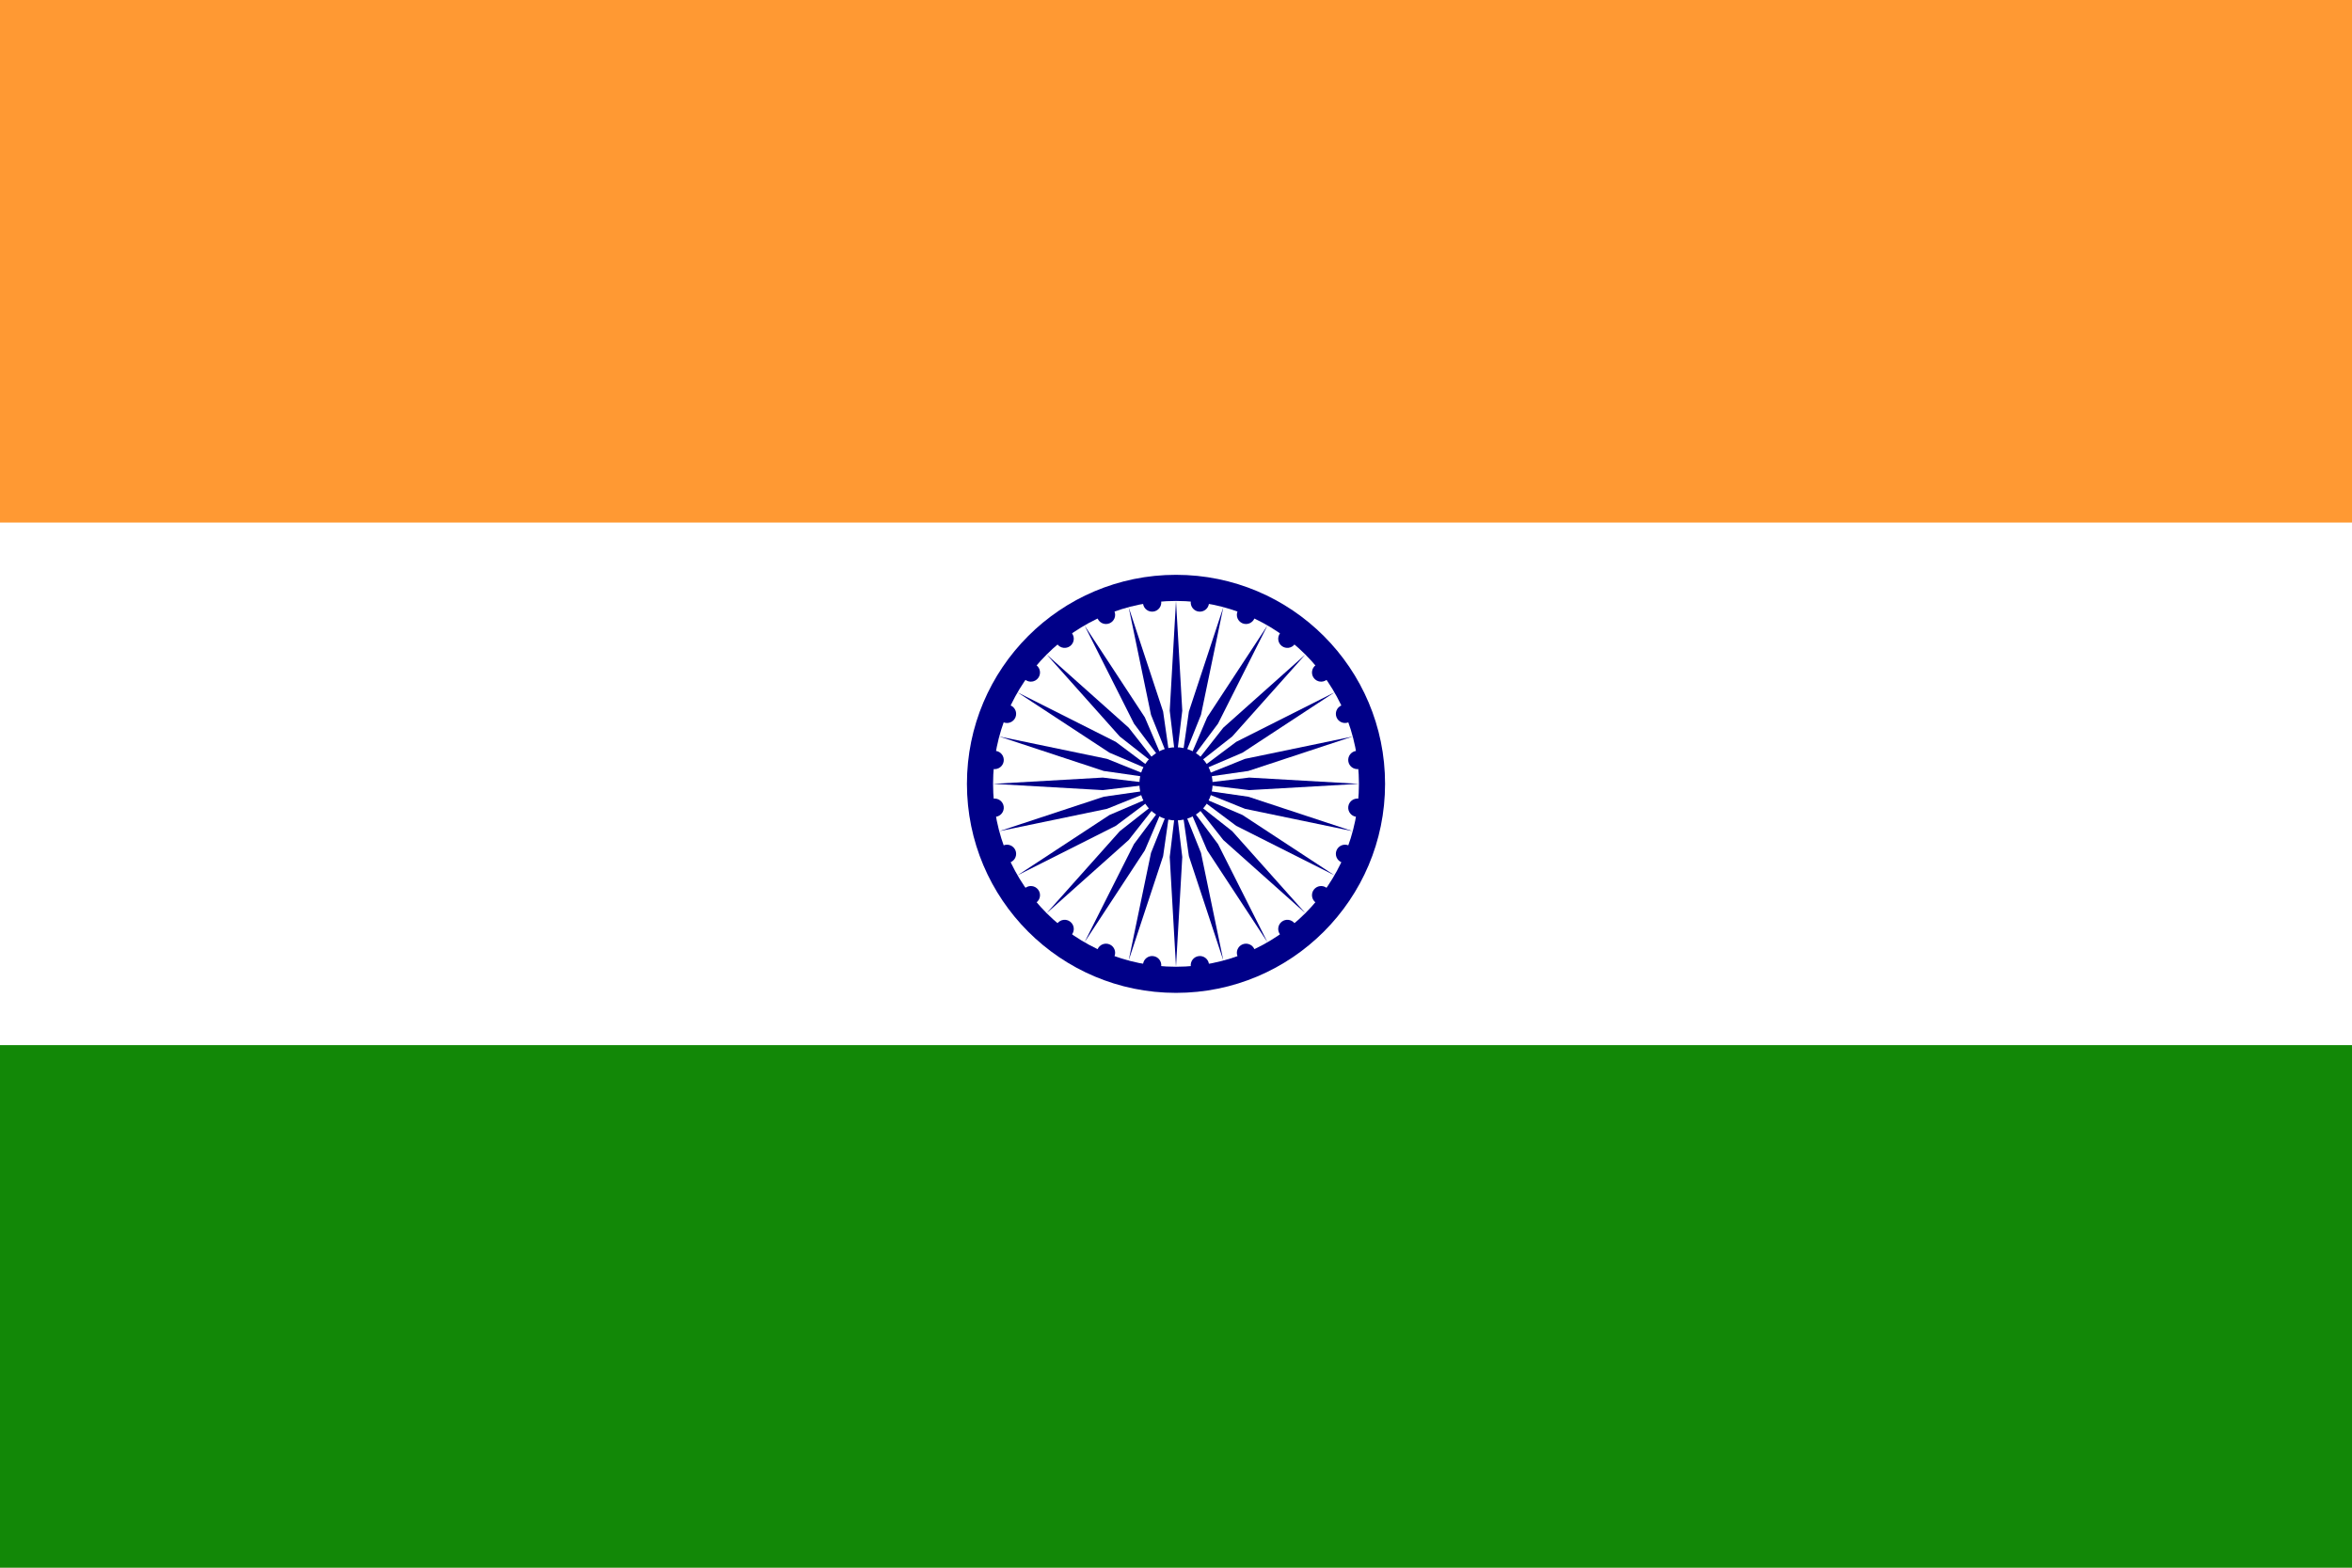
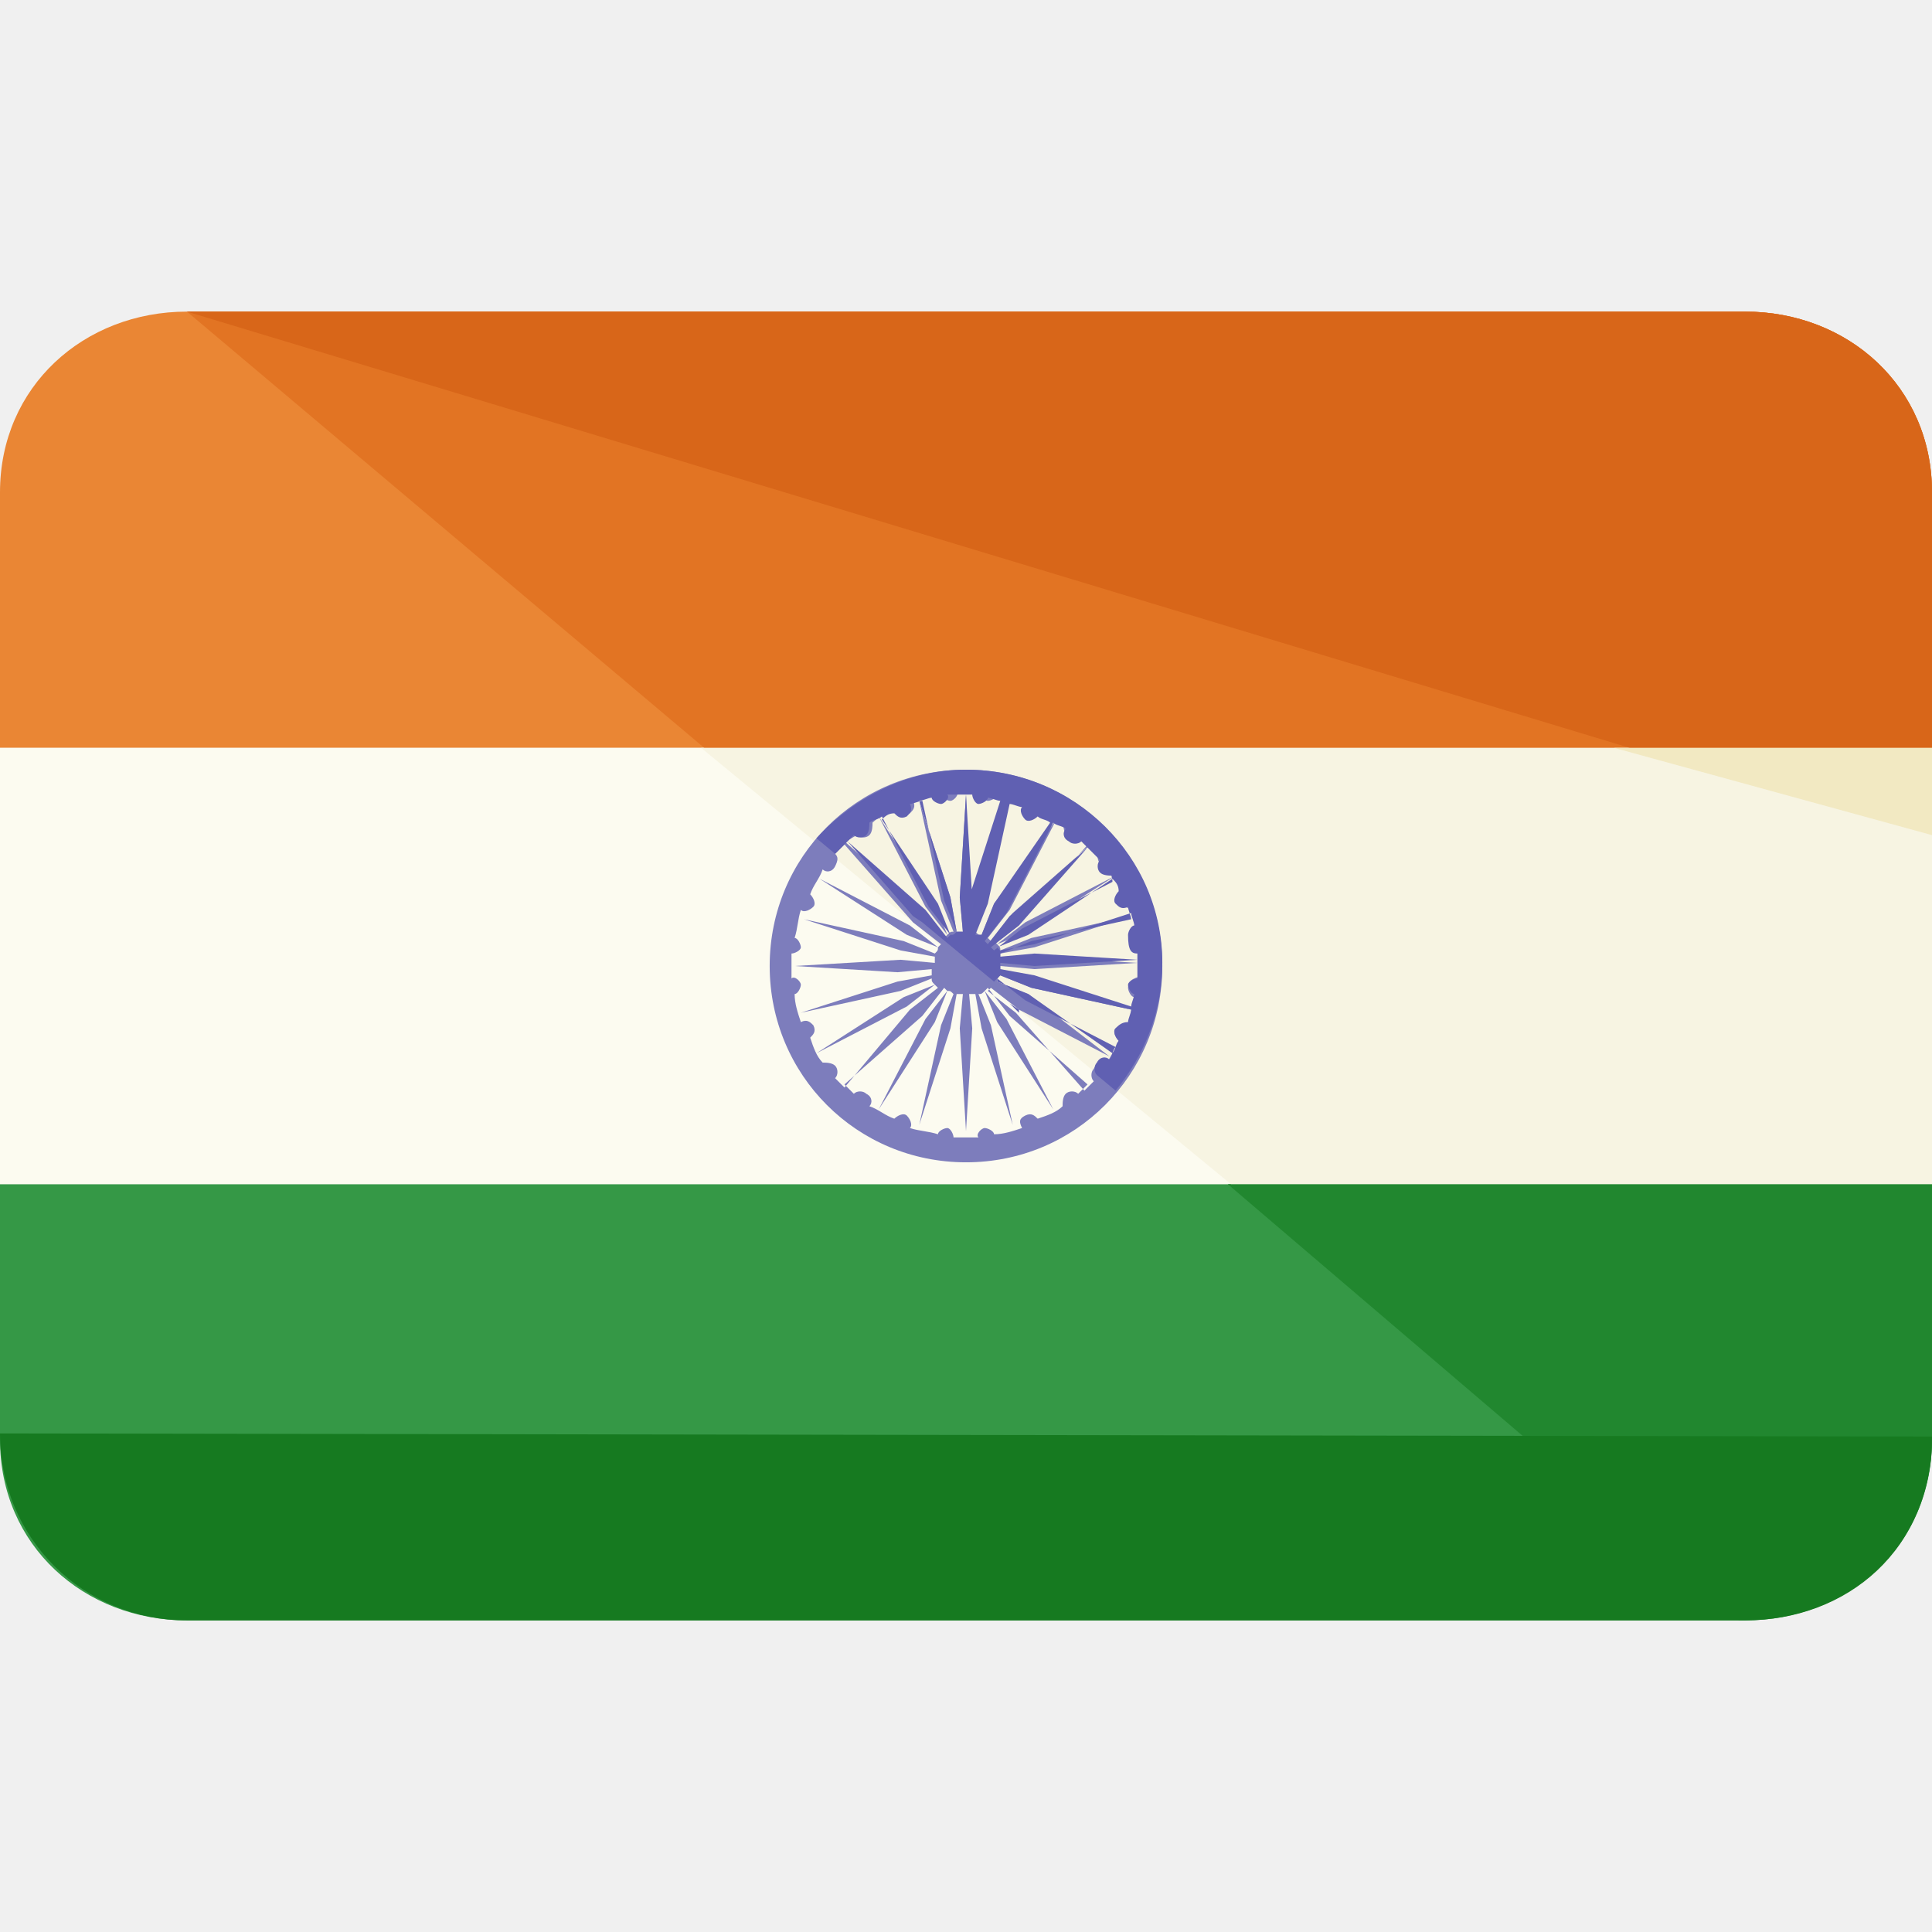
- <svg xmlns="http://www.w3.org/2000/svg" xmlns:xlink="http://www.w3.org/1999/xlink" viewBox="0 0 225 150" width="1350" height="900">
-   <rect width="225" height="150" fill="#f93" />
-   <rect width="225" height="100" y="50" fill="#fff" />
-   <rect width="225" height="50" y="100" fill="#128807" />
-   <g transform="translate(112.5,75)">
-     <circle r="20" fill="#008" />
-     <circle r="17.5" fill="#fff" />
-     <circle r="3.5" fill="#008" />
-     <g id="d">
-       <g id="c">
-         <g id="b">
-           <g id="a">
-             <circle r="0.875" fill="#008" transform="rotate(7.5) translate(17.5)" />
-             <path fill="#008" d="M 0,17.5 0.6,7 C 0.6,7 0,2 0,2 0,2 -0.6,7 -0.6,7 L 0,17.5 z" />
-           </g>
-           <use xlink:href="#a" transform="rotate(15)" />
-         </g>
-         <use xlink:href="#b" transform="rotate(30)" />
-       </g>
-       <use xlink:href="#c" transform="rotate(60)" />
-     </g>
-     <use xlink:href="#d" transform="rotate(120)" />
-     <use xlink:href="#d" transform="rotate(-120)" />
+ <svg xmlns="http://www.w3.org/2000/svg" version="1.1" id="Layer_1" x="0px" y="0px" viewBox="0 0 496 496" style="enable-background:new 0 0 496 496;" xml:space="preserve">
+   <path style="fill:#359846;" d="M0,304v65.6C0,396.8,21.6,416,48,416h400c26.4,0,48-19.2,48-46.4V304H0z" />
+   <path style="fill:#EA8634;" d="M448,80H48C21.6,80,0,99.2,0,126.4V192h496v-65.6C496,99.2,474.4,80,448,80z" />
+   <rect y="192" style="fill:#FCFBF0;" width="496" height="112" />
+   <path style="fill:#21872F;" d="M446.4,416c26.4,0,49.6-19.2,49.6-46.4V304H315.2L446.4,416z" />
+   <path style="fill:#E27423;" d="M448,80H48l132.8,112H496v-65.6C496,99.2,474.4,80,448,80z" />
+   <polygon style="fill:#F7F4E2;" points="316,304 496,304 496,192 180,192 " />
+   <path style="fill:#D86619;" d="M448,80H48l370.4,112H496v-65.6C496,99.2,474.4,80,448,80z" />
+   <polygon style="fill:#F2E9C2;" points="496,214.4 496,192 414.4,192 " />
+   <path style="fill:#167A20;" d="M496,368.8c0,28.8-21.6,47.2-48,47.2H48c-26.4,0-48-20.8-48-48" />
+   <path style="fill:#7D7DBC;" d="M248,197.6c-28,0-50.4,22.4-50.4,50.4s22.4,50.4,50.4,50.4s50.4-22.4,50.4-50.4S276,197.6,248,197.6z   M289.6,253.6c0,0.8,0.8,2.4,1.6,2.4c-0.8,2.4-0.8,4.8-1.6,7.2c-0.8-0.8-2.4,0-3.2,0.8c-0.8,0.8,0,2.4,0.8,3.2  c-0.8,2.4-2.4,4-3.2,6.4c-0.8-0.8-2.4-0.8-3.2,0.8c-0.8,0.8-0.8,2.4,0,3.2c-0.8,0.8-1.6,1.6-2.4,2.4l-17.6-20l-7.2-5.6l0.8-0.8  l7.2,5.6l23.2,12l-20.8-16l-8-3.2c0-0.8,0-0.8,0.8-1.6l8,3.2l25.6,5.6l-24.8-8l-8.8-1.6c0-0.8,0-0.8,0-1.6l8.8,0.8l26.4-1.6  l-26.4-1.6l-8.8,0.8c0-0.8,0-0.8,0-1.6l8.8-1.6l24.8-8l-25.6,5.6l-8,3.2c0-0.8,0-0.8-0.8-1.6l8-3.2l22.4-14.4l-23.2,12l-7.2,5.6  l-0.8-0.8l7.2-5.6l17.6-20c0.8,0.8,1.6,1.6,2.4,2.4c-0.8,0.8-0.8,2.4,0,3.2s2.4,0.8,3.2,0.8c1.6,1.6,2.4,4,3.2,6.4  c-0.8,0.8-1.6,1.6-0.8,3.2c0.8,0.8,1.6,1.6,3.2,0.8c0.8,2.4,1.6,4.8,1.6,7.2c-0.8,0-1.6,1.6-1.6,2.4c0,0.8,1.6,2.4,2.4,1.6  c0,0.8,0,2.4,0,3.2s0,2.4,0,3.2C290.4,251.2,289.6,252,289.6,253.6z M220,214.4c0.8,0.8,2.4,0.8,3.2,0s0.8-2.4,0.8-3.2  c1.6-1.6,4-2.4,6.4-3.2c0.8,0.8,1.6,1.6,3.2,0.8c0.8-0.8,1.6-1.6,0.8-3.2c2.4-0.8,4.8-1.6,7.2-1.6c0,0.8,1.6,1.6,2.4,1.6  c0.8,0,2.4-1.6,1.6-2.4c0.8,0,2.4,0,3.2,0c0.8,0,2.4,0,3.2,0c0,0.8,0.8,2.4,1.6,2.4c0.8,0,2.4-0.8,2.4-1.6c2.4,0.8,4.8,0.8,7.2,1.6  c-0.8,0.8,0,2.4,0.8,3.2s2.4,0,3.2-0.8c2.4,0.8,4,2.4,6.4,3.2c-0.8,0.8-0.8,2.4,0.8,3.2c0.8,0.8,2.4,0.8,3.2,0  c0.8,0.8,1.6,1.6,2.4,2.4l-20,17.6l-5.6,7.2l-0.8-0.8l5.6-7.2l12-23.2l-16,21.6l-3.2,8c-0.8,0-0.8,0-1.6-0.8l3.2-8l5.6-25.6l-8,24.8  l-1.6,8.8c-0.8,0-0.8,0-1.6,0l0.8-8.8L248,204l-1.6,26.4l0.8,8.8c-0.8,0-0.8,0-1.6,0l-1.6-8.8l-8-24.8l5.6,25.6l3.2,8  c-0.8,0-0.8,0-1.6,0.8l-3.2-8l-14.4-22.4l12,23.2l5.6,7.2l-0.8,0.8l-5.6-7.2l-20-17.6C217.6,216,218.4,215.2,220,214.4z   M216.8,279.2c-0.8-0.8-1.6-1.6-2.4-2.4c0.8-0.8,0.8-2.4,0-3.2c-0.8-0.8-2.4-0.8-3.2-0.8c-1.6-1.6-2.4-4-3.2-6.4  c0.8-0.8,1.6-1.6,0.8-3.2c-0.8-0.8-1.6-1.6-3.2-0.8c-0.8-2.4-1.6-4.8-1.6-7.2c0.8,0,1.6-1.6,1.6-2.4s-1.6-2.4-2.4-1.6  c0-0.8,0-2.4,0-3.2s0-2.4,0-3.2c0.8,0,2.4-0.8,2.4-1.6s-0.8-2.4-1.6-2.4c0.8-2.4,0.8-4.8,1.6-7.2c0.8,0.8,2.4,0,3.2-0.8  s0-2.4-0.8-3.2c0.8-2.4,2.4-4,3.2-6.4c0.8,0.8,2.4,0.8,3.2-0.8s0.8-2.4,0-3.2c0.8-0.8,1.6-1.6,2.4-2.4l17.6,20l7.2,5.6l-0.8,0.8  l-7.2-5.6l-23.2-12l22.4,14.4l8,3.2c0,0.8,0,0.8-0.8,1.6l-8-3.2l-25.6-5.6l24.8,8l8.8,1.6c0,0.8,0,0.8,0,1.6l-8.8-0.8L204,248  l26.4,1.6l8.8-0.8c0,0.8,0,0.8,0,1.6l-8.8,1.6l-24.8,8l25.6-5.6l8-3.2c0,0.8,0,0.8,0.8,1.6l-8,3.2l-22.4,14.4l23.2-12l7.2-5.6  l0.8,0.8l-7.2,5.6L216.8,279.2z M244.8,292c0-0.8-0.8-2.4-1.6-2.4s-2.4,0.8-2.4,1.6c-2.4-0.8-4.8-0.8-7.2-1.6c0.8-0.8,0-2.4-0.8-3.2  s-2.4,0-3.2,0.8c-2.4-0.8-4-2.4-6.4-3.2c0.8-0.8,0.8-2.4-0.8-3.2c-0.8-0.8-2.4-0.8-3.2,0c-0.8-0.8-1.6-1.6-2.4-2.4l20-17.6l5.6-7.2  l0.8,0.8l-5.6,7.2l-12,23.2l14.4-22.4l3.2-8c0.8,0,0.8,0,1.6,0.8l-3.2,8l-5.6,25.6l8-24.8l1.6-8.8c0.8,0,0.8,0,1.6,0l-0.8,8.8  l1.6,26.4l1.6-26.4l-0.8-8.8c0.8,0,0.8,0,1.6,0l1.6,8.8l8,24.8l-5.6-25.6l-3.2-8c0.8,0,0.8,0,1.6-0.8l3.2,8l14.4,22.4l-12-23.2  l-5.6-7.2l0.8-0.8l5.6,7.2l20,17.6c-0.8,0.8-1.6,1.6-2.4,2.4c-0.8-0.8-2.4-0.8-3.2,0c-0.8,0.8-0.8,2.4-0.8,3.2  c-1.6,1.6-4,2.4-6.4,3.2c-0.8-0.8-1.6-1.6-3.2-0.8s-1.6,1.6-0.8,3.2c-2.4,0.8-4.8,1.6-7.2,1.6c0-0.8-1.6-1.6-2.4-1.6  s-2.4,1.6-1.6,2.4c-0.8,0-2.4,0-3.2,0S245.6,292,244.8,292z" />
+   <g>
+     <polygon style="fill:#6060B2;" points="259.2,257.6 261.6,260 261.6,259.2  " />
+     <path style="fill:#6060B2;" d="M248,197.6c-15.2,0-28.8,7.2-38.4,17.6l4.8,4c0.8-0.8,1.6-1.6,2.4-2.4c0.8-0.8,1.6-1.6,2.4-2.4   c0.8,0.8,2.4,0.8,3.2,0s0.8-2.4,0.8-3.2c0.8-0.8,2.4-0.8,3.2-1.6l12,23.2l5.6,7.2l-0.8,0.8l-5.6-7.2l-20-17.6l16.8,19.2l2.4,1.6   l4.8,4l0,0l13.6,11.2l0.8-0.8l7.2,5.6l23.2,12c-0.8,0.8-0.8,2.4-1.6,3.2c-0.8-0.8-2.4-0.8-3.2,0.8c-0.8,0.8-0.8,2.4,0,3.2l0,0   l4.8,4c7.2-8.8,12-20,12-32.8C298.4,220,276,197.6,248,197.6z M244,240l-3.2-8l-14.4-21.6c0.8-0.8,1.6-1.6,3.2-1.6   c0.8,0.8,1.6,1.6,3.2,0.8c0.8-0.8,1.6-1.6,0.8-3.2c0.8,0,2.4-0.8,3.2-0.8l5.6,25.6l3.2,8C244.8,240,244.8,240,244,240z    M248.8,239.2l0.8-8.8L248,204l-1.6,26.4l0.8,8.8c-0.8,0-0.8,0-1.6,0l-1.6-8.8l-8-24.8c0.8,0,2.4-0.8,3.2-0.8   c0,0.8,1.6,1.6,2.4,1.6c0.8,0,2.4-1.6,1.6-2.4c0.8,0,2.4,0,3.2,0s2.4,0,3.2,0c0,0.8,0.8,2.4,1.6,2.4c0.8,0,2.4-0.8,2.4-1.6   c0.8,0,2.4,0.8,3.2,0.8l-8,24.8l-1.6,8.8C249.6,239.2,248.8,239.2,248.8,239.2z M250.4,240l3.2-8l5.6-25.6c0.8,0,2.4,0.8,3.2,0.8   c-0.8,0.8,0,2.4,0.8,3.2s2.4,0,3.2-0.8c0.8,0.8,2.4,0.8,3.2,1.6L255.2,232l-3.2,8C251.2,240,251.2,240,250.4,240z M286.4,264   c-0.8,0.8,0,2.4,0.8,3.2c-0.8,0.8-0.8,2.4-1.6,3.2L264,255.2l-8-3.2c0-0.8,0-0.8,0.8-1.6l8,3.2l25.6,5.6c0,0.8-0.8,2.4-0.8,3.2   C288,262.4,287.2,263.2,286.4,264z M292,244.8c0,0.8,0,2.4,0,3.2c0,0.8,0,2.4,0,3.2c-0.8,0-2.4,0.8-2.4,1.6c0,0.8,0.8,2.4,1.6,2.4   c0,0.8-0.8,2.4-0.8,3.2l-24.8-8l-8.8-1.6c0-0.8,0-0.8,0-1.6l8.8,0.8l26.4-1.6l-26.4-1.6l-8.8,0.8c0-0.8,0-0.8,0-1.6l8.8-1.6l24.8-8   c0,0.8,0.8,2.4,0.8,3.2c-0.8,0-1.6,1.6-1.6,2.4C289.6,244,290.4,244.8,292,244.8z M286.4,232c0.8,0.8,1.6,1.6,3.2,0.8   c0,0.8,0.8,2.4,0.8,3.2l-25.6,5.6l-8,3.2c0-0.8,0-0.8-0.8-1.6l8-3.2l21.6-14.4c0.8,0.8,1.6,1.6,1.6,3.2   C286.4,229.6,285.6,231.2,286.4,232z M285.6,226.4l-23.2,12l-7.2,5.6l-0.8-0.8l7.2-5.6l17.6-20l-20,17.6l-5.6,7.2l-0.8-0.8l5.6-7.2   l12-23.2c0.8,0.8,2.4,0.8,3.2,1.6c-0.8,0.8-0.8,2.4,0.8,3.2c0.8,0.8,2.4,0.8,3.2,0c0.8,0.8,1.6,1.6,2.4,2.4s1.6,1.6,2.4,2.4   c-0.8,0.8-0.8,2.4,0,3.2s2.4,0.8,3.2,0.8C284.8,224,285.6,224.8,285.6,226.4z" />
  </g>
+   <g>
+ </g>
+   <g>
+ </g>
+   <g>
+ </g>
+   <g>
+ </g>
+   <g>
+ </g>
+   <g>
+ </g>
+   <g>
+ </g>
+   <g>
+ </g>
+   <g>
+ </g>
+   <g>
+ </g>
+   <g>
+ </g>
+   <g>
+ </g>
+   <g>
+ </g>
+   <g>
+ </g>
+   <g>
+ </g>
</svg>
